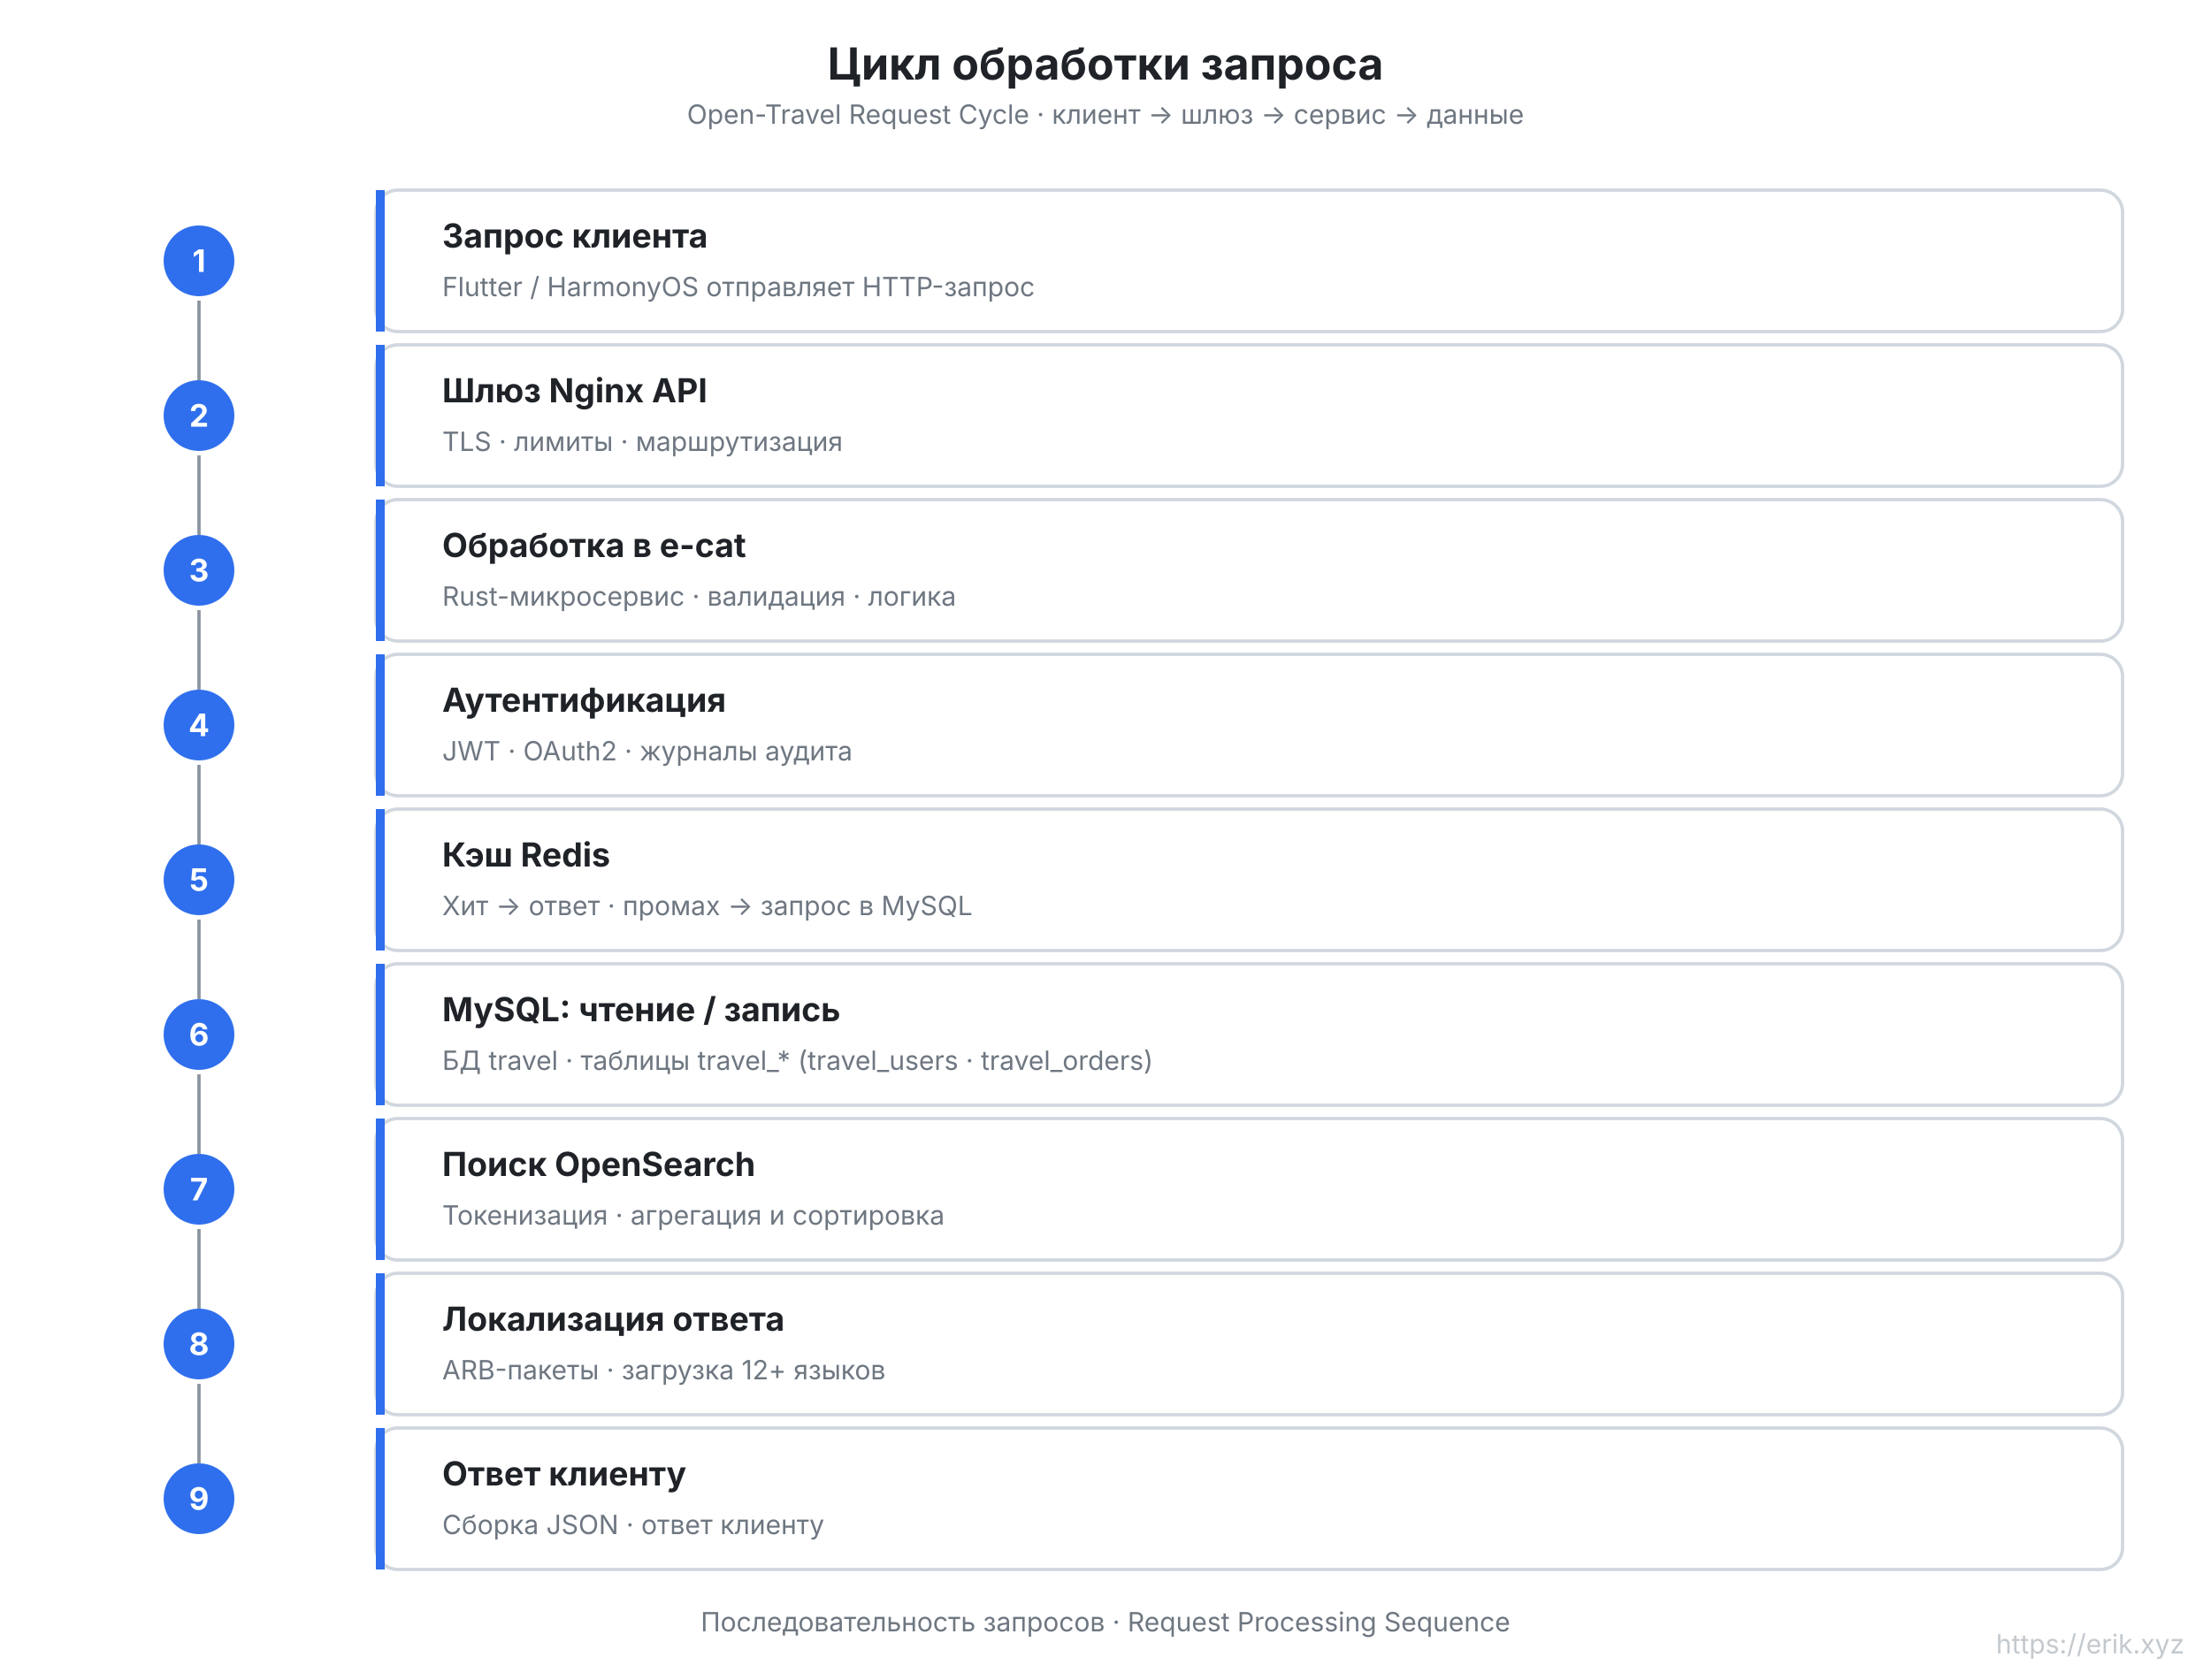
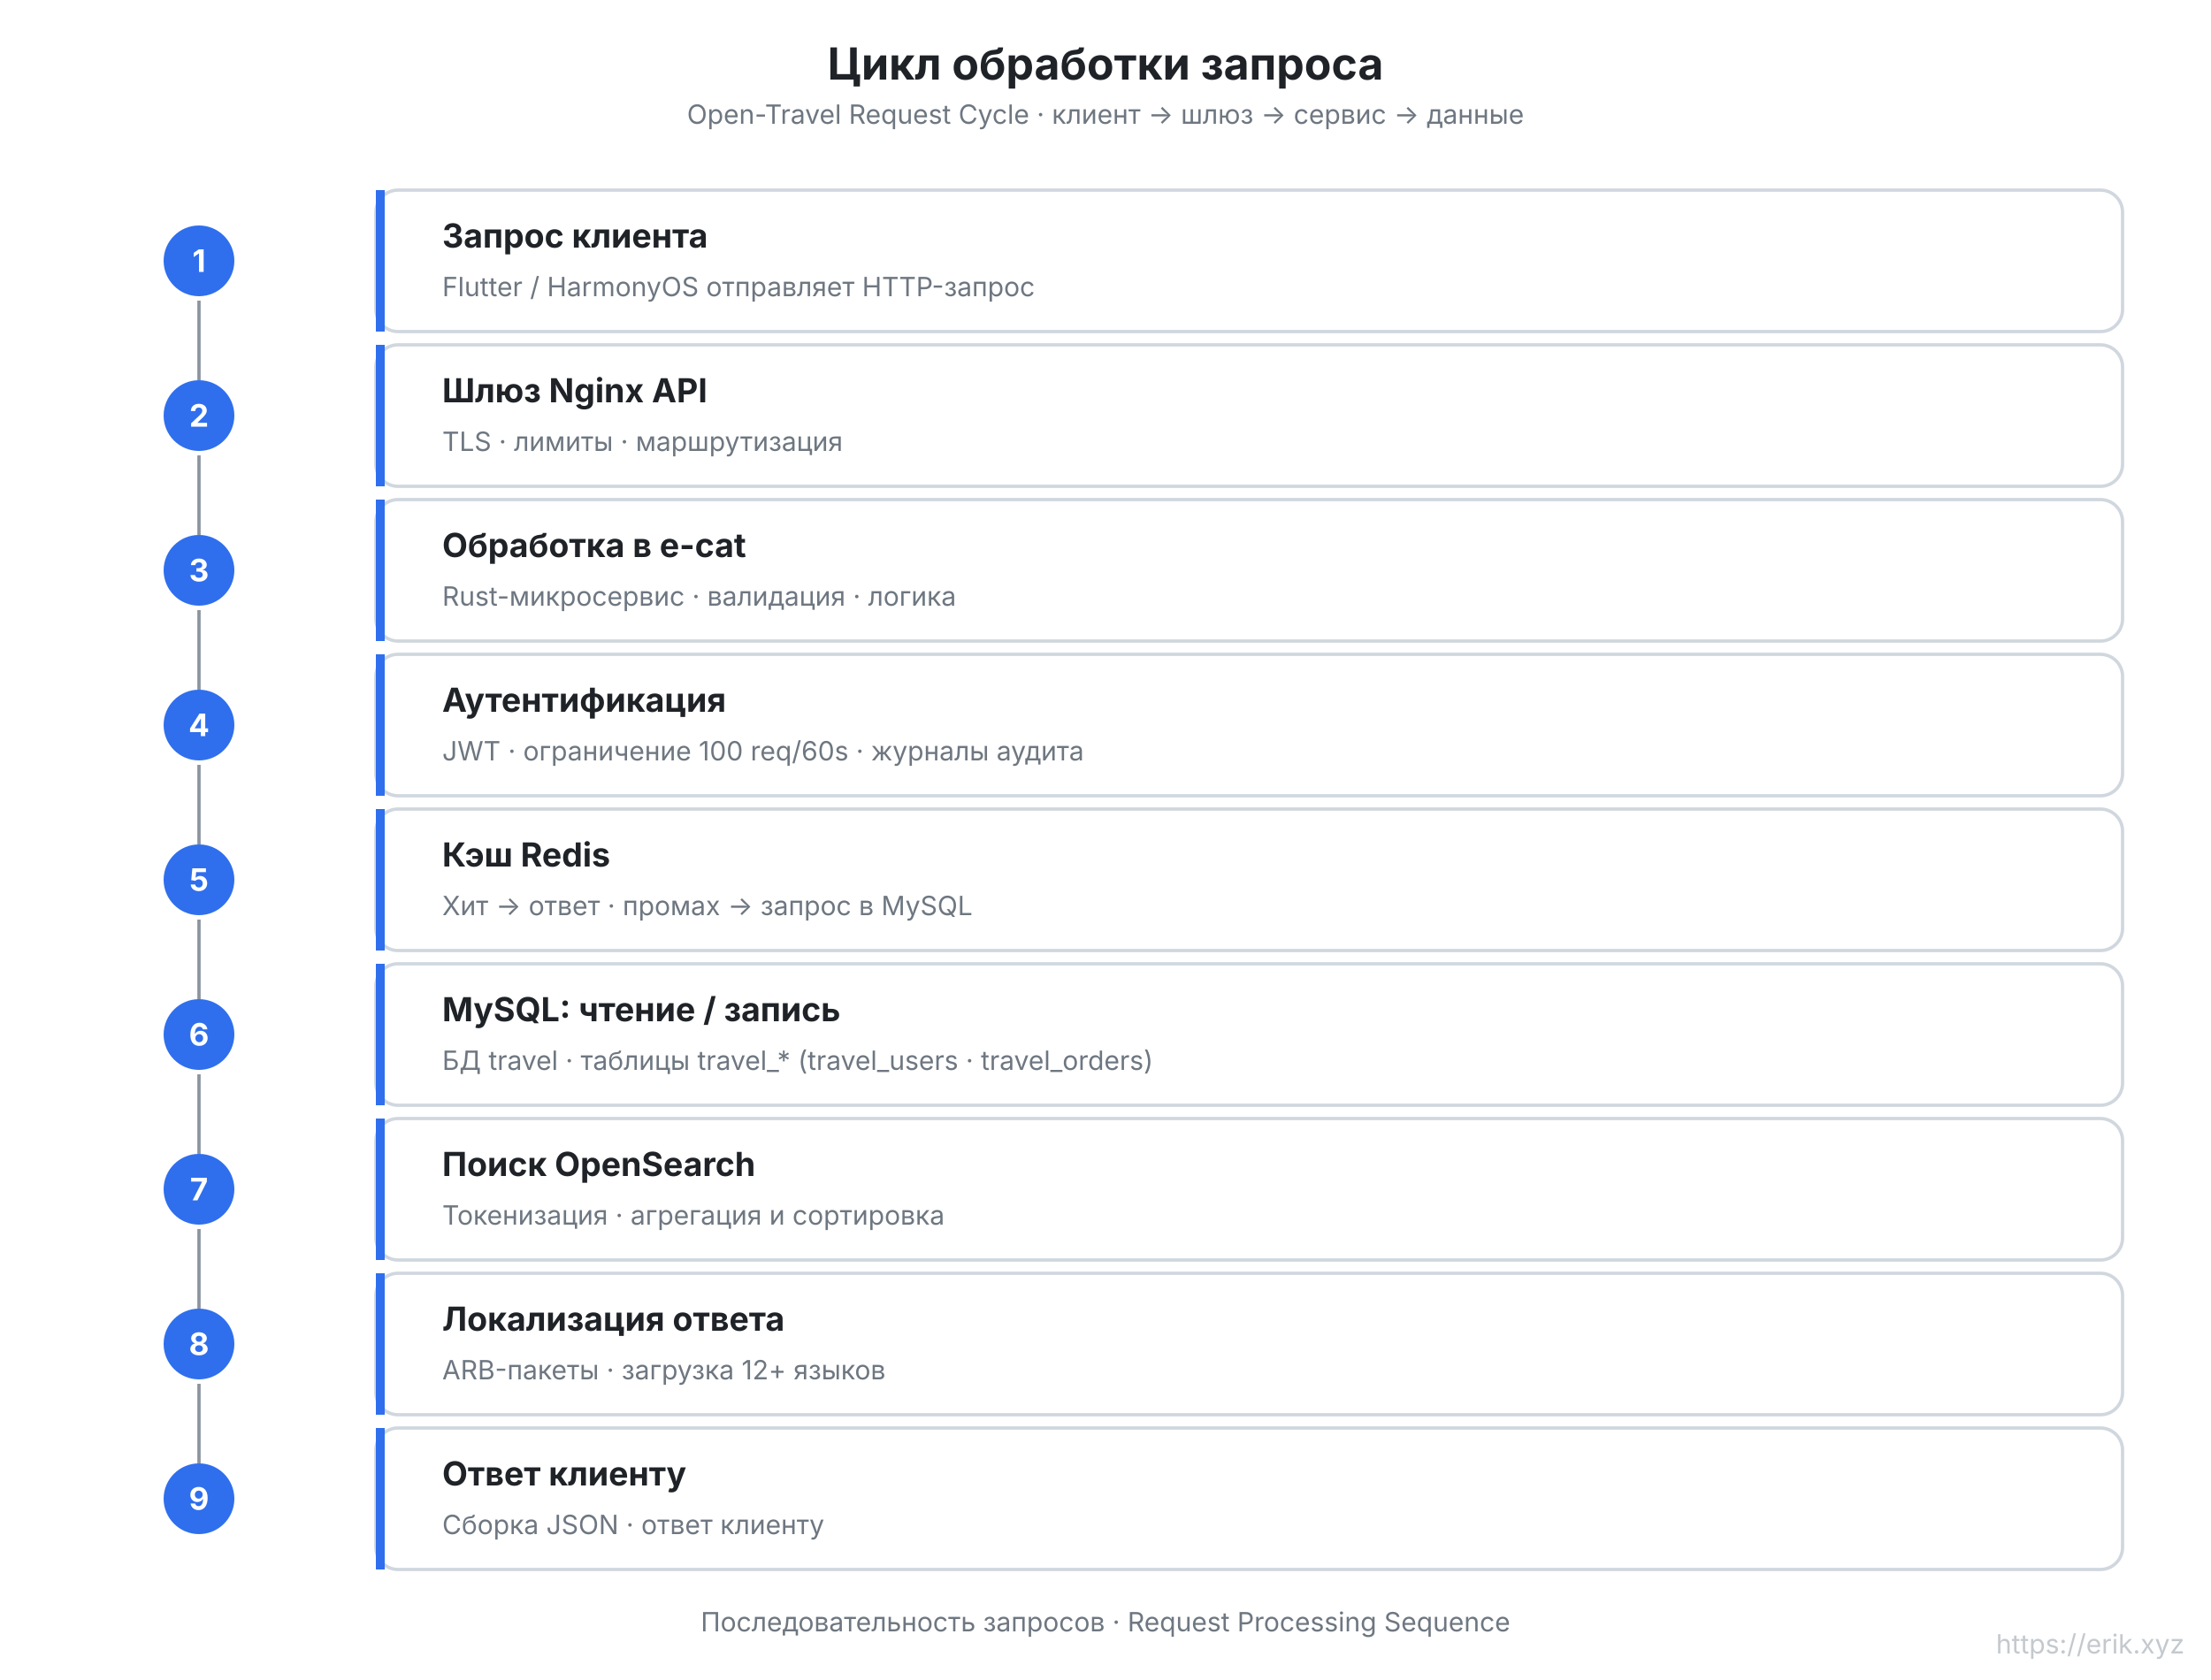
<svg xmlns="http://www.w3.org/2000/svg" width="1000" height="760" viewBox="0 0 1000 760">
  <defs>
    <style>
      text { font-family: system-ui, -apple-system, 'Segoe UI', sans-serif; }
      .t-title { font-size: 20px; font-weight: 700; fill: #1f2328; }
      .t-sub  { font-size: 12px; fill: #6e7781; }
      .t-m    { font-size: 15px; font-weight: 700; fill: #1f2328; }
      .t-s    { font-size: 12px; fill: #6e7781; }
      .box    { fill: #ffffff; stroke: #d0d7de; stroke-width: 1.5; rx: 10; }
      .accent { fill: #2f6fed; }
      .num    { fill: #2f6fed; }
      .arrow  { stroke: #8b949e; stroke-width: 1.5; }
    </style>
  </defs>
  <rect width="1000" height="760" fill="#ffffff" />
  <text x="500" y="36" text-anchor="middle" class="t-title">Цикл обработки запроса</text>
  <text x="500" y="56" text-anchor="middle" class="t-sub">Open-Travel Request Cycle · клиент → шлюз → сервис → данные</text>
  <rect x="170" y="86" width="790" height="64" class="box" />
  <rect x="170" y="86" width="4" height="64" class="accent" />
  <text x="200" y="112" class="t-m">Запрос клиента</text>
  <text x="200" y="134" class="t-s">Flutter / HarmonyOS отправляет HTTP-запрос</text>
  <circle cx="90" cy="118" r="16" class="num" />
  <text x="90" y="123" text-anchor="middle" font-family="system-ui, -apple-system, 'Segoe UI', sans-serif" font-size="14" font-weight="700" fill="#ffffff">1</text>
  <line x1="90" y1="136" x2="90" y2="172" class="arrow" />
  <rect x="170" y="156" width="790" height="64" class="box" />
  <rect x="170" y="156" width="4" height="64" class="accent" />
  <text x="200" y="182" class="t-m">Шлюз Nginx API</text>
  <text x="200" y="204" class="t-s">TLS · лимиты · маршрутизация</text>
  <circle cx="90" cy="188" r="16" class="num" />
  <text x="90" y="193" text-anchor="middle" font-family="system-ui, -apple-system, 'Segoe UI', sans-serif" font-size="14" font-weight="700" fill="#ffffff">2</text>
  <line x1="90" y1="206" x2="90" y2="242" class="arrow" />
  <rect x="170" y="226" width="790" height="64" class="box" />
  <rect x="170" y="226" width="4" height="64" class="accent" />
  <text x="200" y="252" class="t-m">Обработка в e-cat</text>
  <text x="200" y="274" class="t-s">Rust-микросервис · валидация · логика</text>
  <circle cx="90" cy="258" r="16" class="num" />
  <text x="90" y="263" text-anchor="middle" font-family="system-ui, -apple-system, 'Segoe UI', sans-serif" font-size="14" font-weight="700" fill="#ffffff">3</text>
  <line x1="90" y1="276" x2="90" y2="312" class="arrow" />
  <rect x="170" y="296" width="790" height="64" class="box" />
  <rect x="170" y="296" width="4" height="64" class="accent" />
  <text x="200" y="322" class="t-m">Аутентификация</text>
-   <text x="200" y="344" class="t-s">JWT · OAuth2 · журналы аудита</text>
+   <text x="200" y="344" class="t-s">JWT · ограничение 100 req/60s · журналы аудита</text>
  <circle cx="90" cy="328" r="16" class="num" />
  <text x="90" y="333" text-anchor="middle" font-family="system-ui, -apple-system, 'Segoe UI', sans-serif" font-size="14" font-weight="700" fill="#ffffff">4</text>
  <line x1="90" y1="346" x2="90" y2="382" class="arrow" />
  <rect x="170" y="366" width="790" height="64" class="box" />
  <rect x="170" y="366" width="4" height="64" class="accent" />
  <text x="200" y="392" class="t-m">Кэш Redis</text>
  <text x="200" y="414" class="t-s">Хит → ответ · промах → запрос в MySQL</text>
  <circle cx="90" cy="398" r="16" class="num" />
  <text x="90" y="403" text-anchor="middle" font-family="system-ui, -apple-system, 'Segoe UI', sans-serif" font-size="14" font-weight="700" fill="#ffffff">5</text>
  <line x1="90" y1="416" x2="90" y2="452" class="arrow" />
  <rect x="170" y="436" width="790" height="64" class="box" />
  <rect x="170" y="436" width="4" height="64" class="accent" />
  <text x="200" y="462" class="t-m">MySQL: чтение / запись</text>
  <text x="200" y="484" class="t-s">БД travel · таблицы travel_* (travel_users · travel_orders)</text>
  <circle cx="90" cy="468" r="16" class="num" />
  <text x="90" y="473" text-anchor="middle" font-family="system-ui, -apple-system, 'Segoe UI', sans-serif" font-size="14" font-weight="700" fill="#ffffff">6</text>
  <line x1="90" y1="486" x2="90" y2="522" class="arrow" />
  <rect x="170" y="506" width="790" height="64" class="box" />
  <rect x="170" y="506" width="4" height="64" class="accent" />
  <text x="200" y="532" class="t-m">Поиск OpenSearch</text>
  <text x="200" y="554" class="t-s">Токенизация · агрегация и сортировка</text>
  <circle cx="90" cy="538" r="16" class="num" />
  <text x="90" y="543" text-anchor="middle" font-family="system-ui, -apple-system, 'Segoe UI', sans-serif" font-size="14" font-weight="700" fill="#ffffff">7</text>
  <line x1="90" y1="556" x2="90" y2="592" class="arrow" />
  <rect x="170" y="576" width="790" height="64" class="box" />
  <rect x="170" y="576" width="4" height="64" class="accent" />
  <text x="200" y="602" class="t-m">Локализация ответа</text>
  <text x="200" y="624" class="t-s">ARB-пакеты · загрузка 12+ языков</text>
  <circle cx="90" cy="608" r="16" class="num" />
  <text x="90" y="613" text-anchor="middle" font-family="system-ui, -apple-system, 'Segoe UI', sans-serif" font-size="14" font-weight="700" fill="#ffffff">8</text>
  <line x1="90" y1="626" x2="90" y2="662" class="arrow" />
  <rect x="170" y="646" width="790" height="64" class="box" />
  <rect x="170" y="646" width="4" height="64" class="accent" />
  <text x="200" y="672" class="t-m">Ответ клиенту</text>
  <text x="200" y="694" class="t-s">Сборка JSON · ответ клиенту</text>
  <circle cx="90" cy="678" r="16" class="num" />
  <text x="90" y="683" text-anchor="middle" font-family="system-ui, -apple-system, 'Segoe UI', sans-serif" font-size="14" font-weight="700" fill="#ffffff">9</text>
  <text x="500" y="738" text-anchor="middle" class="t-sub">Последовательность запросов · Request Processing Sequence</text>
  <text x="988" y="748" text-anchor="end" font-size="12" fill="#8b949e" fill-opacity="0.5" font-family="system-ui, -apple-system, 'Segoe UI', sans-serif">https://erik.xyz</text>
</svg>
